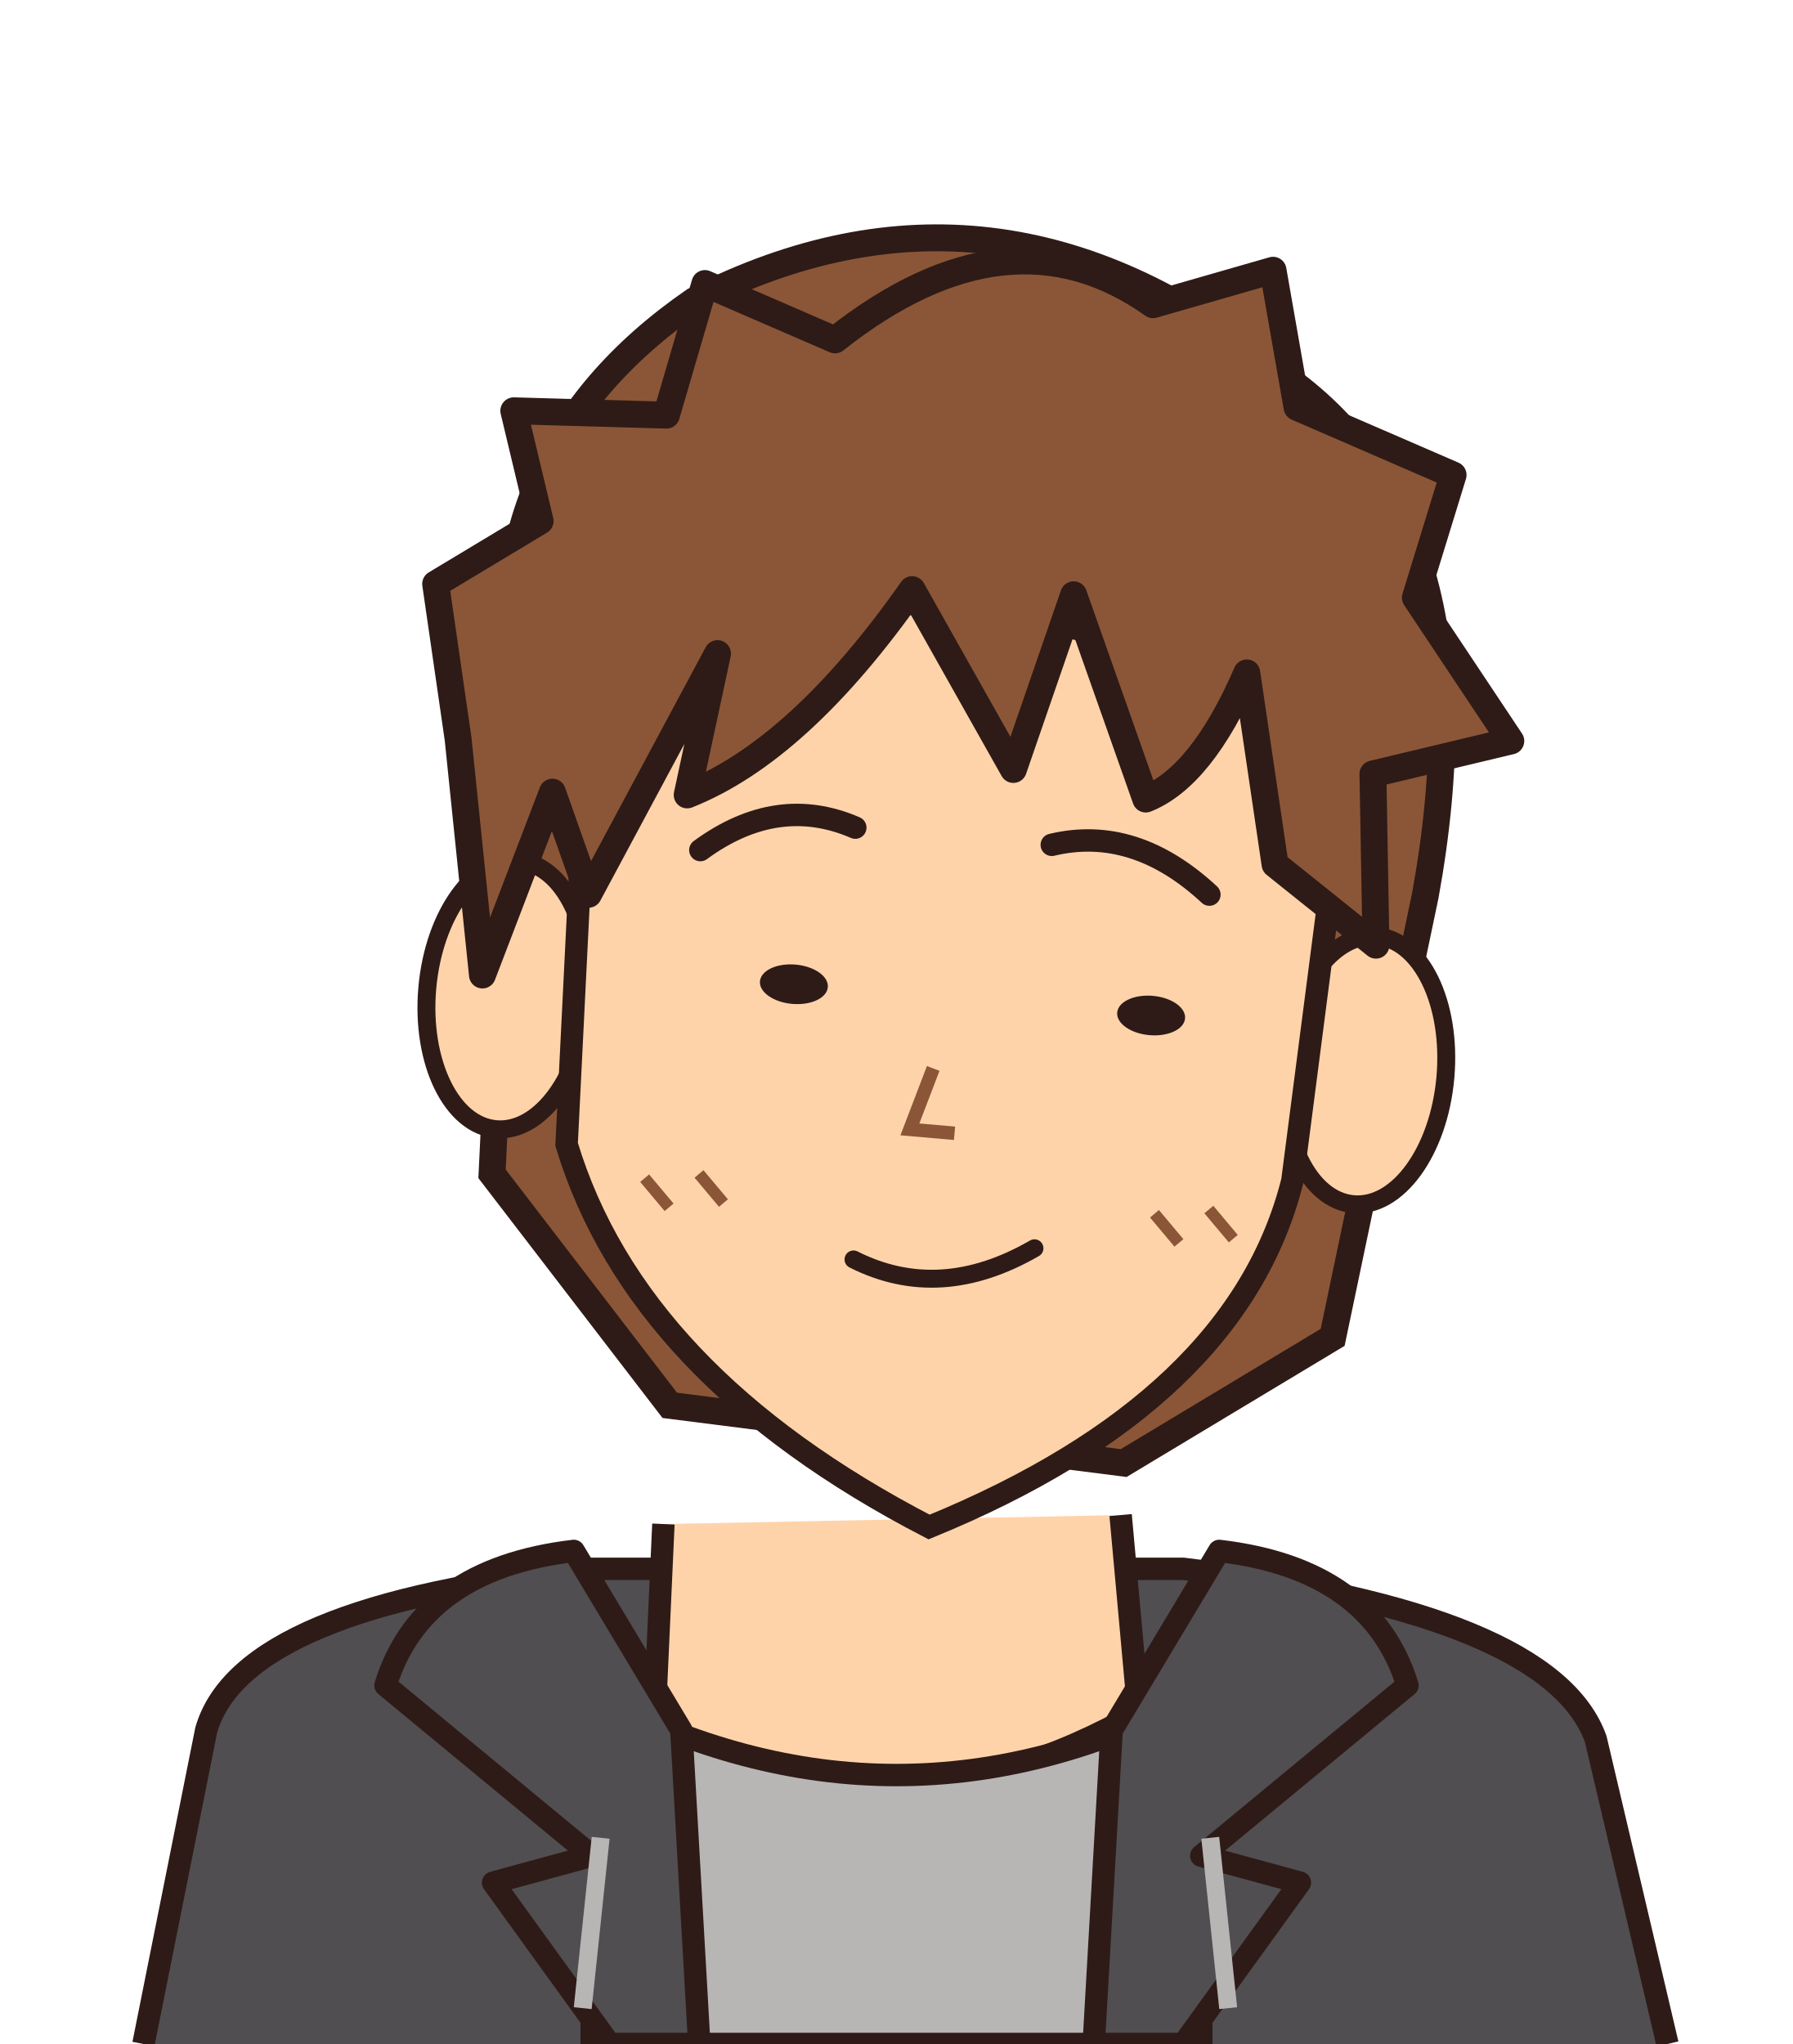
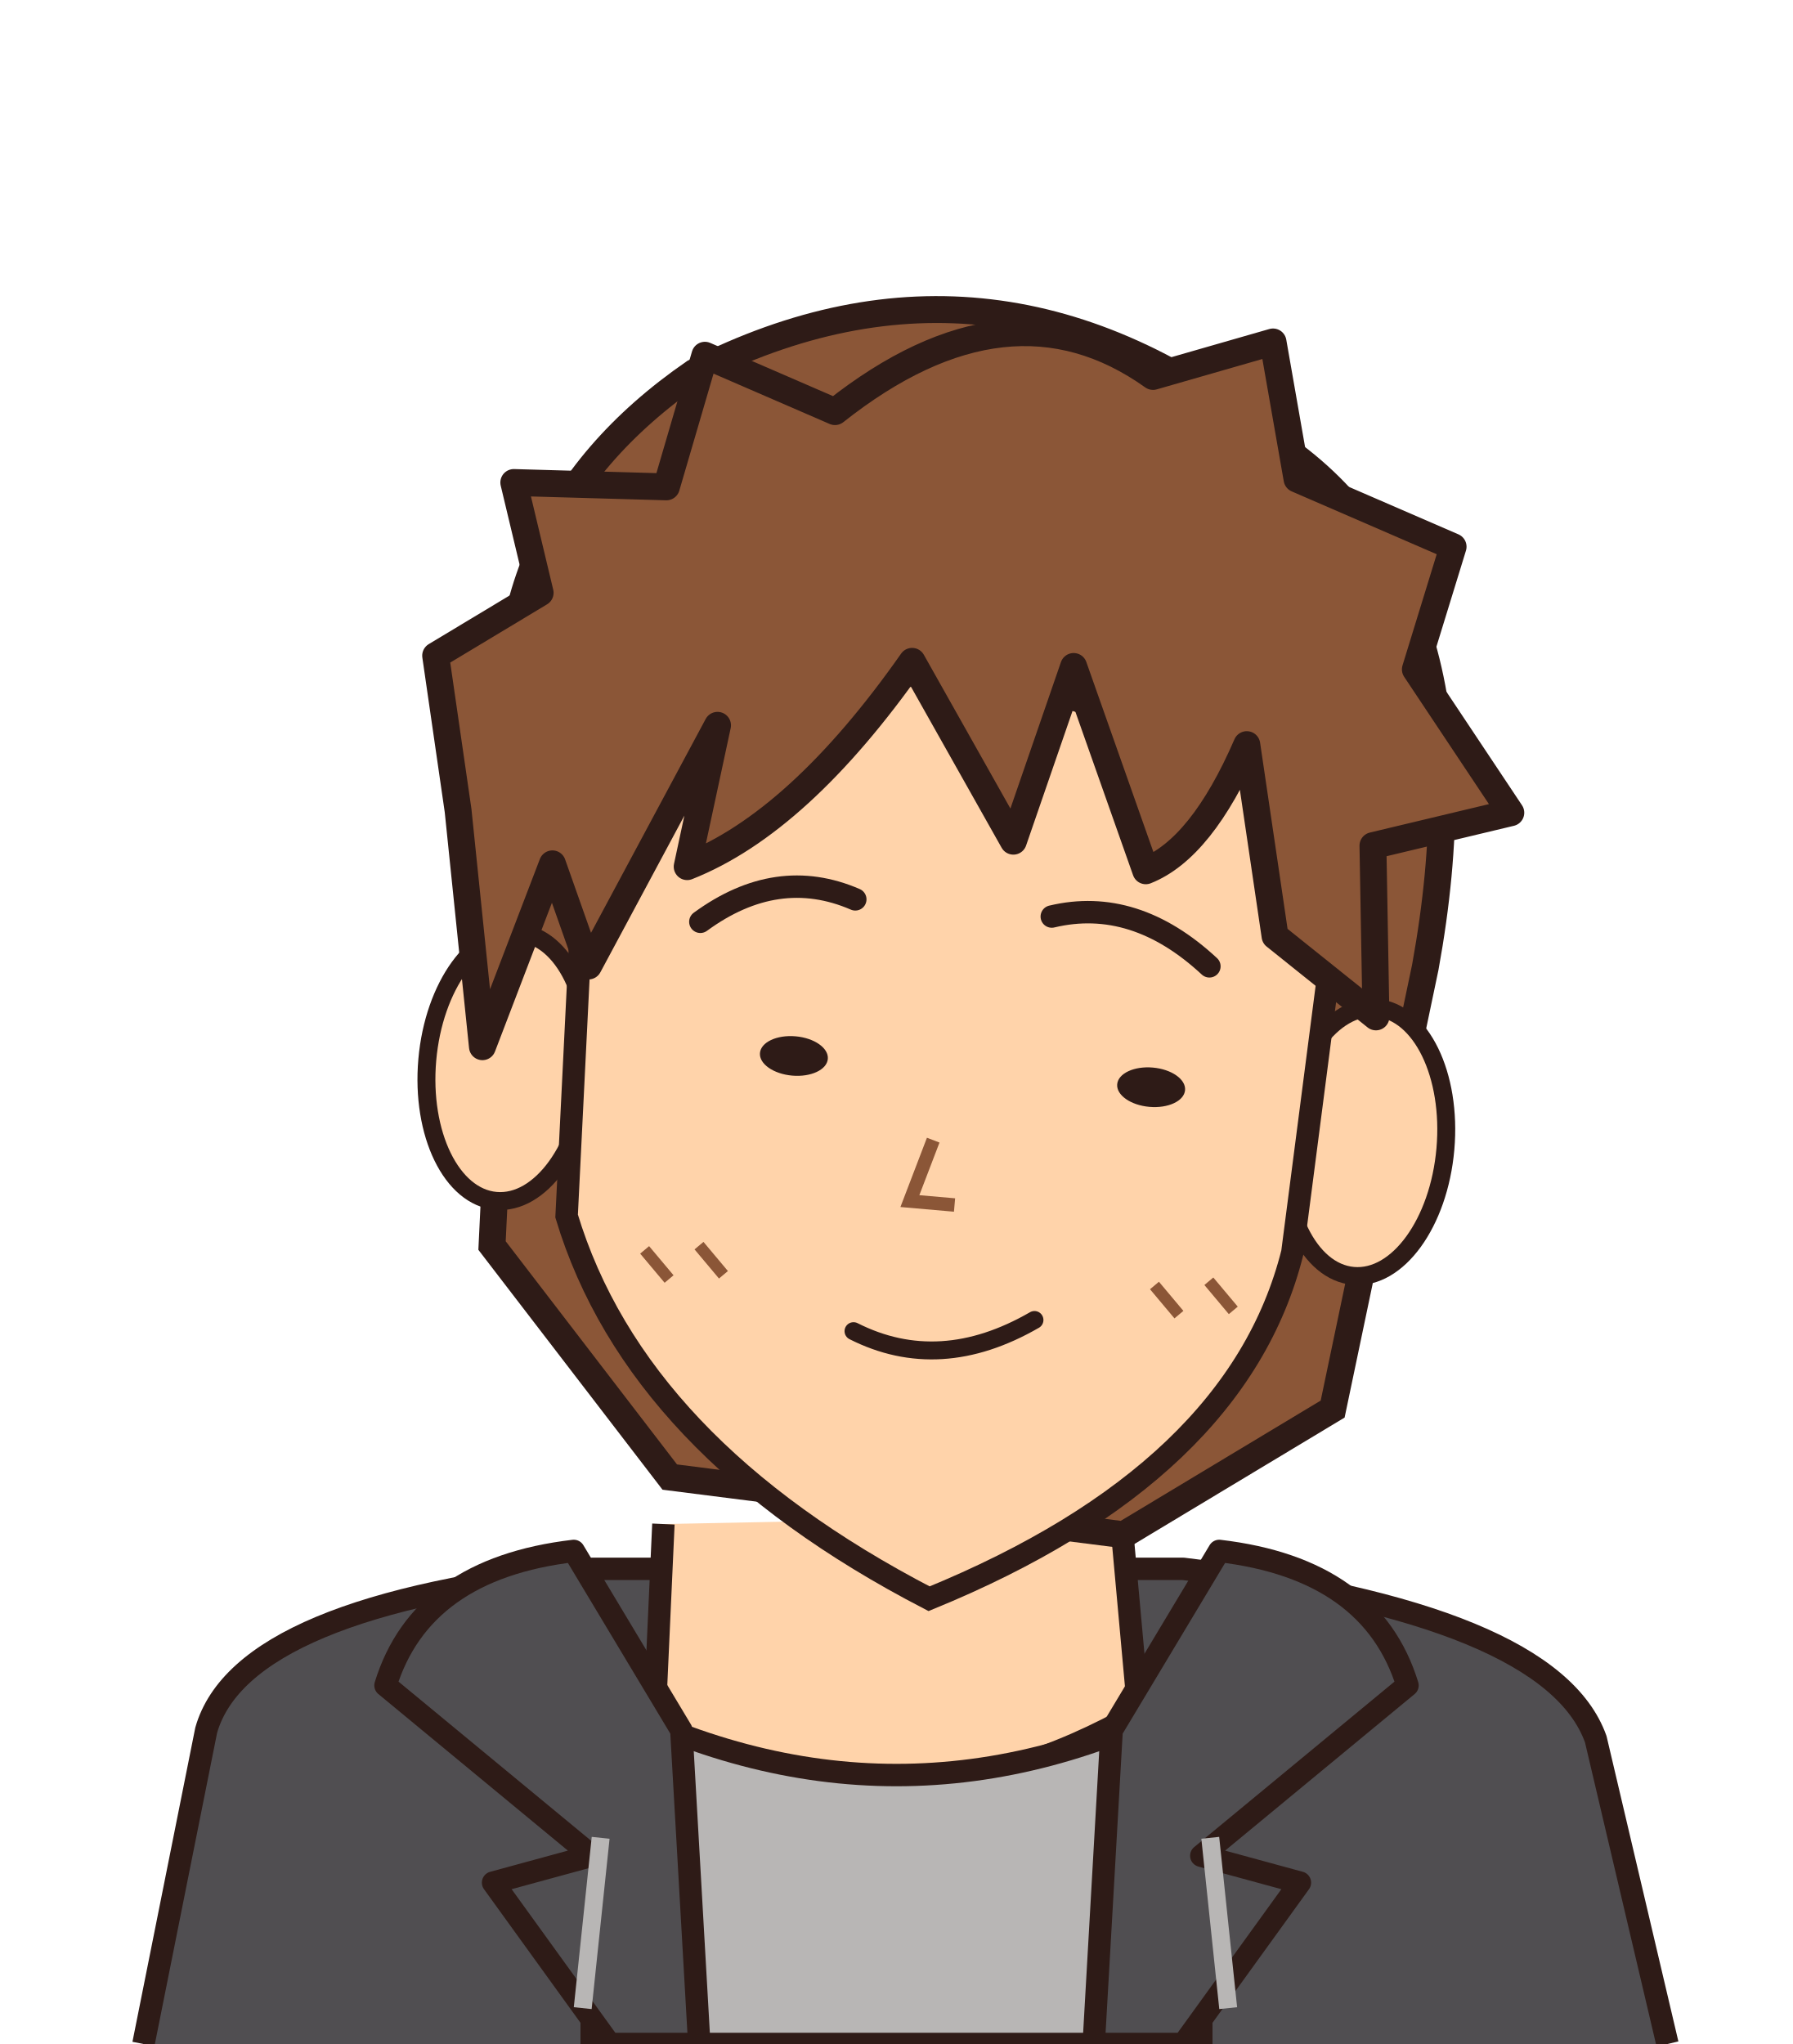
<svg xmlns="http://www.w3.org/2000/svg" width="200" height="228" viewBox="0 0 200 228">
  <g stroke="#2e1b17" stroke-width="2.5" stroke-linejoin="round">
    <path d="M16 228 L23 193 Q27 179 66 175 L132 175 Q173 180 178 194 L186 228" fill="#504e51" />
    <path d="M74 170 L73 192 Q99 207 127 191 L125 169" fill="#ffd3aa" />
    <path d="M66 189 Q100 207 134 189 L134 228 L66 228 Z" fill="#b8b6b5" />
    <path d="M64 173 Q47 175 43 188 L66 207 L55 210 L68 228 L78 228 L76 193 Z M136 173 Q153 175 157 188 L134 207 L145 210 L132 228 L122 228 L124 193 Z" fill="#504e51" />
    <path d="M67 205 L65 224 M135 205 L137 224" stroke="#b8b6b5" stroke-width="2" />
  </g>
-   <g transform="translate(0 2.0) rotate(5.0 100 164)">
+   <g transform="translate(0 10.0) rotate(5.0 100 164)">
    <path d="M50 82 Q43 53 66 34 Q98 14 131 36 Q157 50 153 93 L147 143 L125 159 L74 157 L52 133 Z" fill="#8b5637" stroke="#2e1b17" stroke-width="3" />
    <ellipse cx="52" cy="113" rx="9" ry="15" fill="#ffd3aa" stroke="#2e1b17" stroke-width="2" />
    <ellipse cx="148" cy="113" rx="9" ry="15" fill="#ffd3aa" stroke="#2e1b17" stroke-width="2" />
    <path d="M58 76 Q98 54 143 78 L141 126 Q137 151 104 168 Q70 154 60 129 Z" fill="#ffd3aa" stroke="#2e1b17" stroke-width="2.5" />
    <path d="M44 85 L40 68 L51 60 L47 48 L64 47 L67 32 L82 37 Q100 20 117 30 L130 25 L134 40 L152 46 L149 60 L161 75 L146 80 L148 99 L136 91 L131 70 Q127 82 121 85 L111 63 L106 83 L93 64 Q82 83 70 89 L72 73 L60 101 L55 90 L49 111 Z" fill="#8b5637" stroke="#2e1b17" stroke-width="3" stroke-linejoin="round" />
    <path d="M72 95.0 Q80 88.0 89 91.0 M111 91.0 Q120 88.0 129 95.0" fill="none" stroke="#2e1b17" stroke-width="2.5" stroke-linecap="round" />
    <ellipse cx="83.7" cy="109.0" rx="3.8" ry="2.2" fill="#2e1b17" />
    <ellipse cx="123.7" cy="109.0" rx="3.8" ry="2.2" fill="#2e1b17" />
    <path d="M100 117 l-2 7 5 0" fill="none" stroke="#8b5637" stroke-width="1.5" />
    <path d="M93 139 Q103 143.0 113 136.0" fill="none" stroke="#2e1b17" stroke-width="2" stroke-linecap="round" />
    <path d="M69 132 l3 3 m3 -4 l3 3 M126 131 l3 3 m3 -4 l3 3" stroke="#8b5637" stroke-width="1.3" />
  </g>
</svg>
